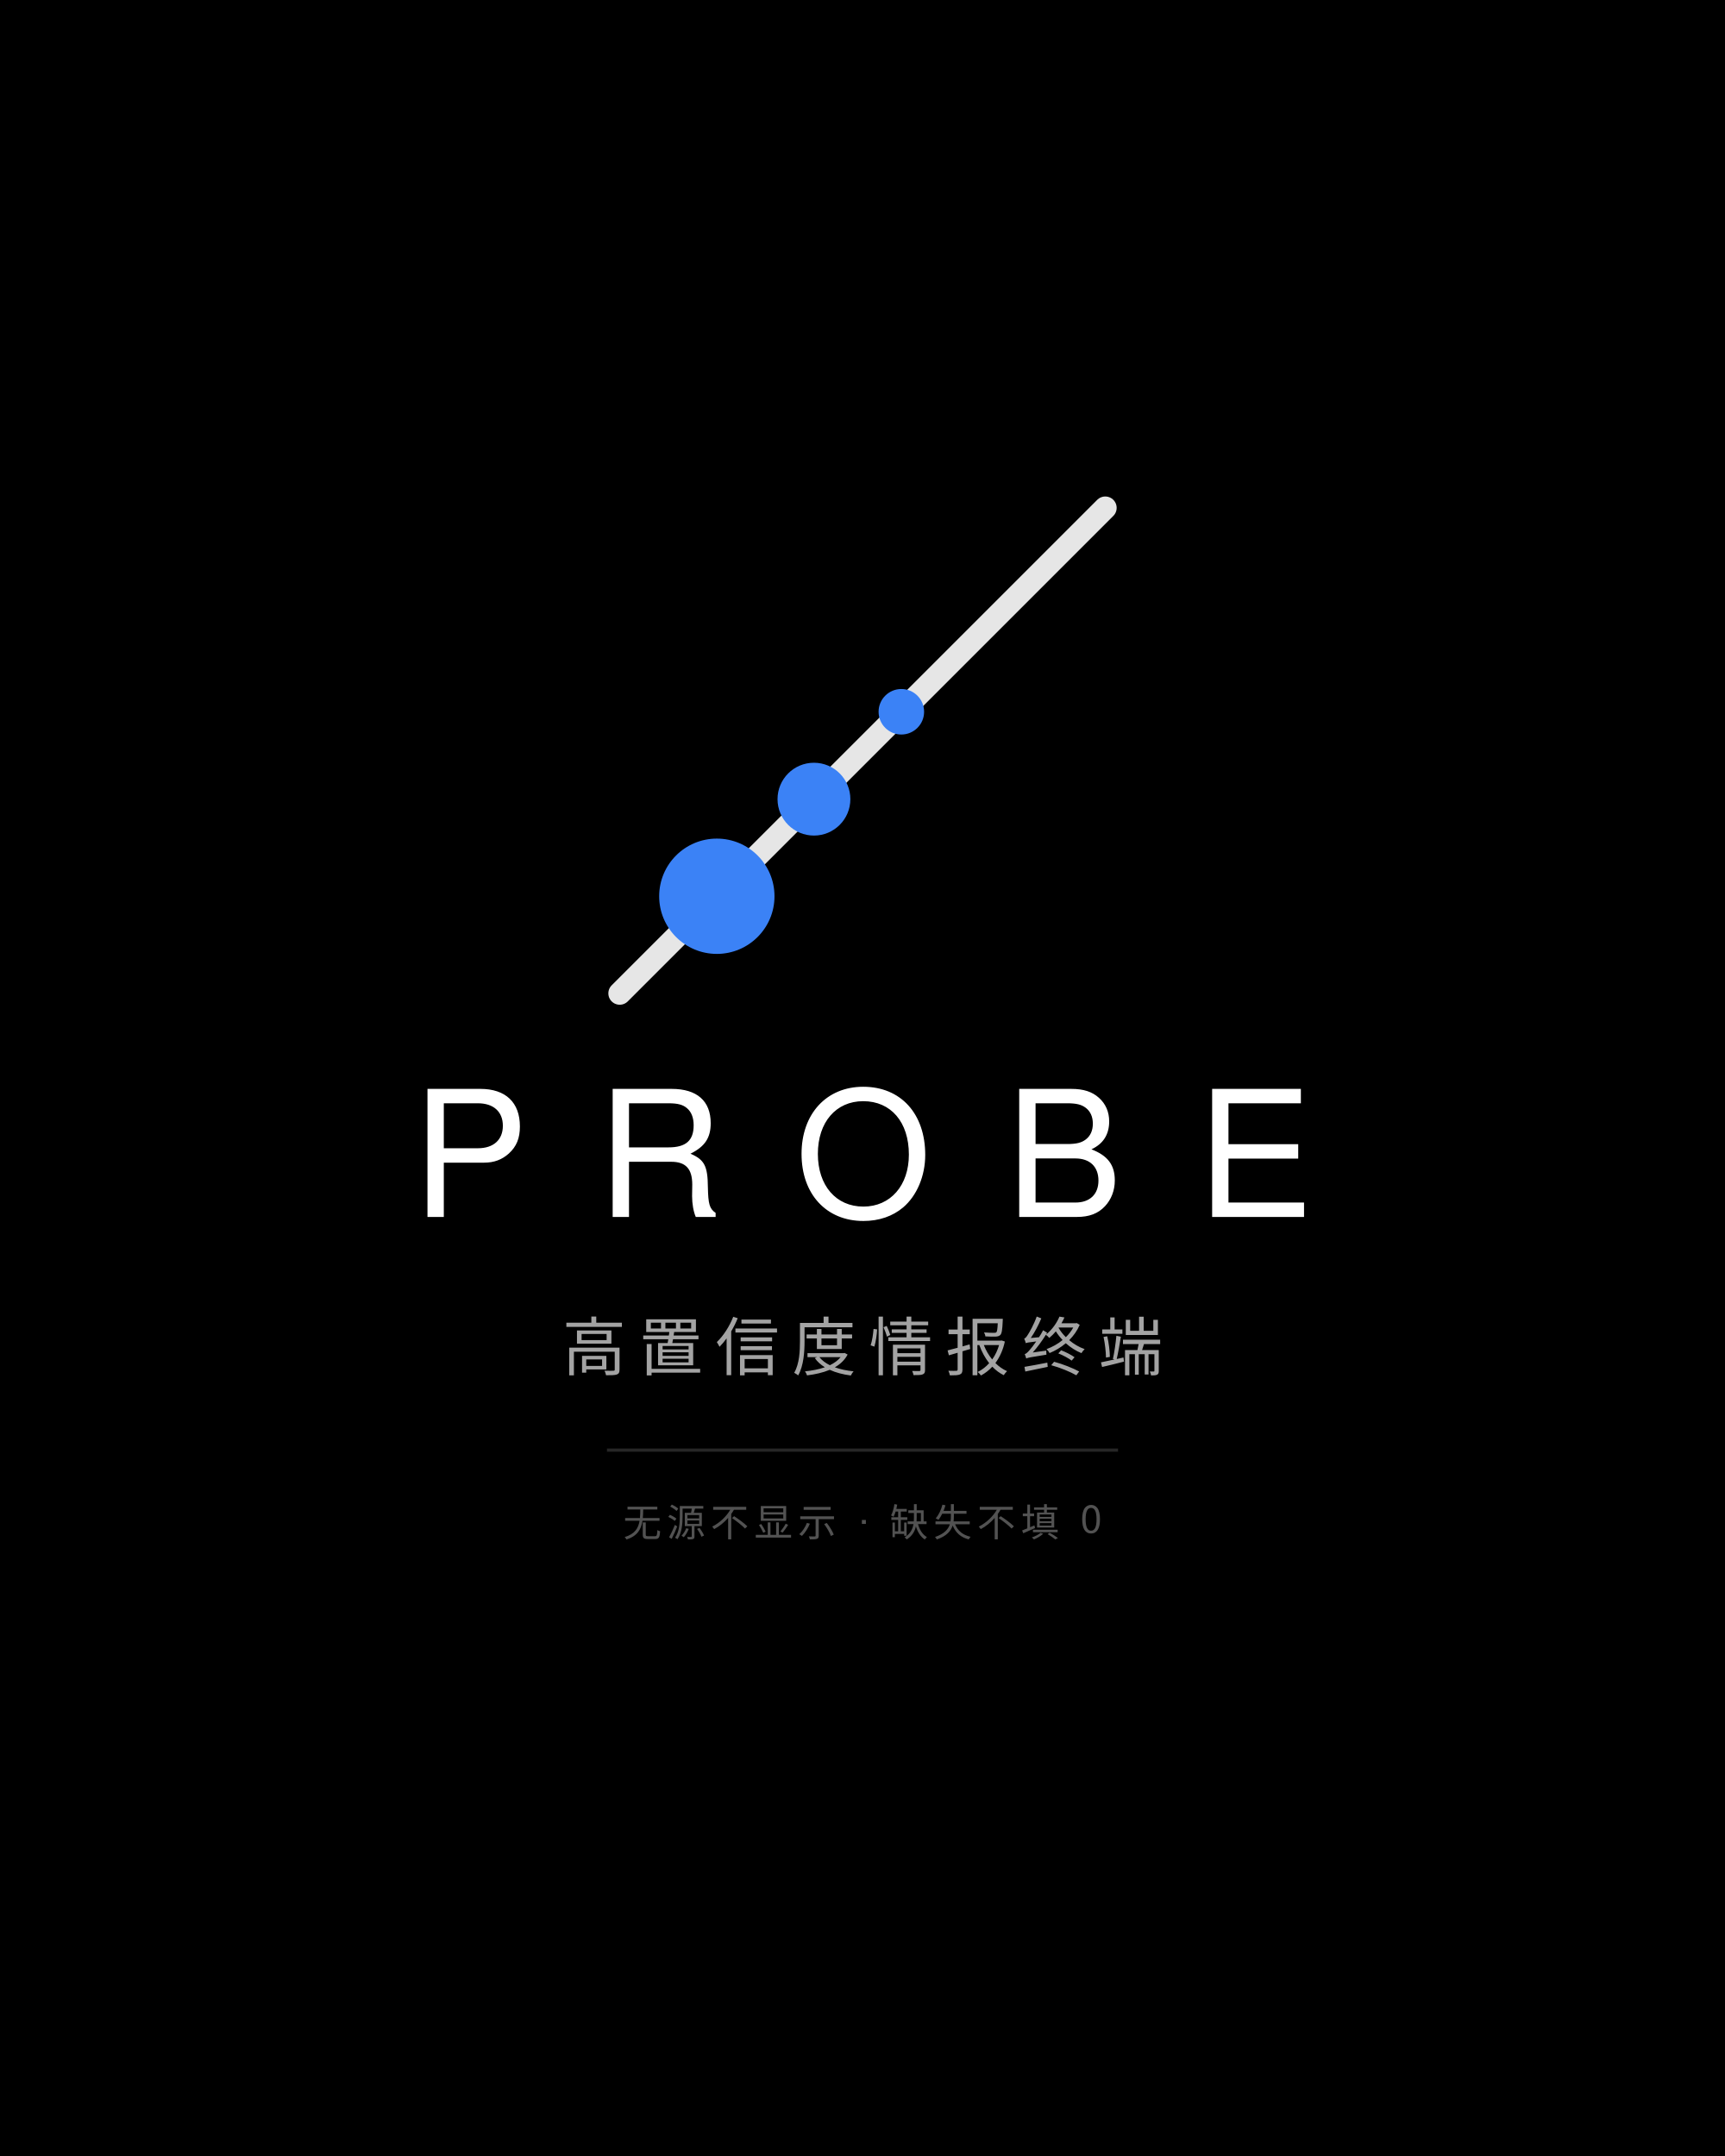
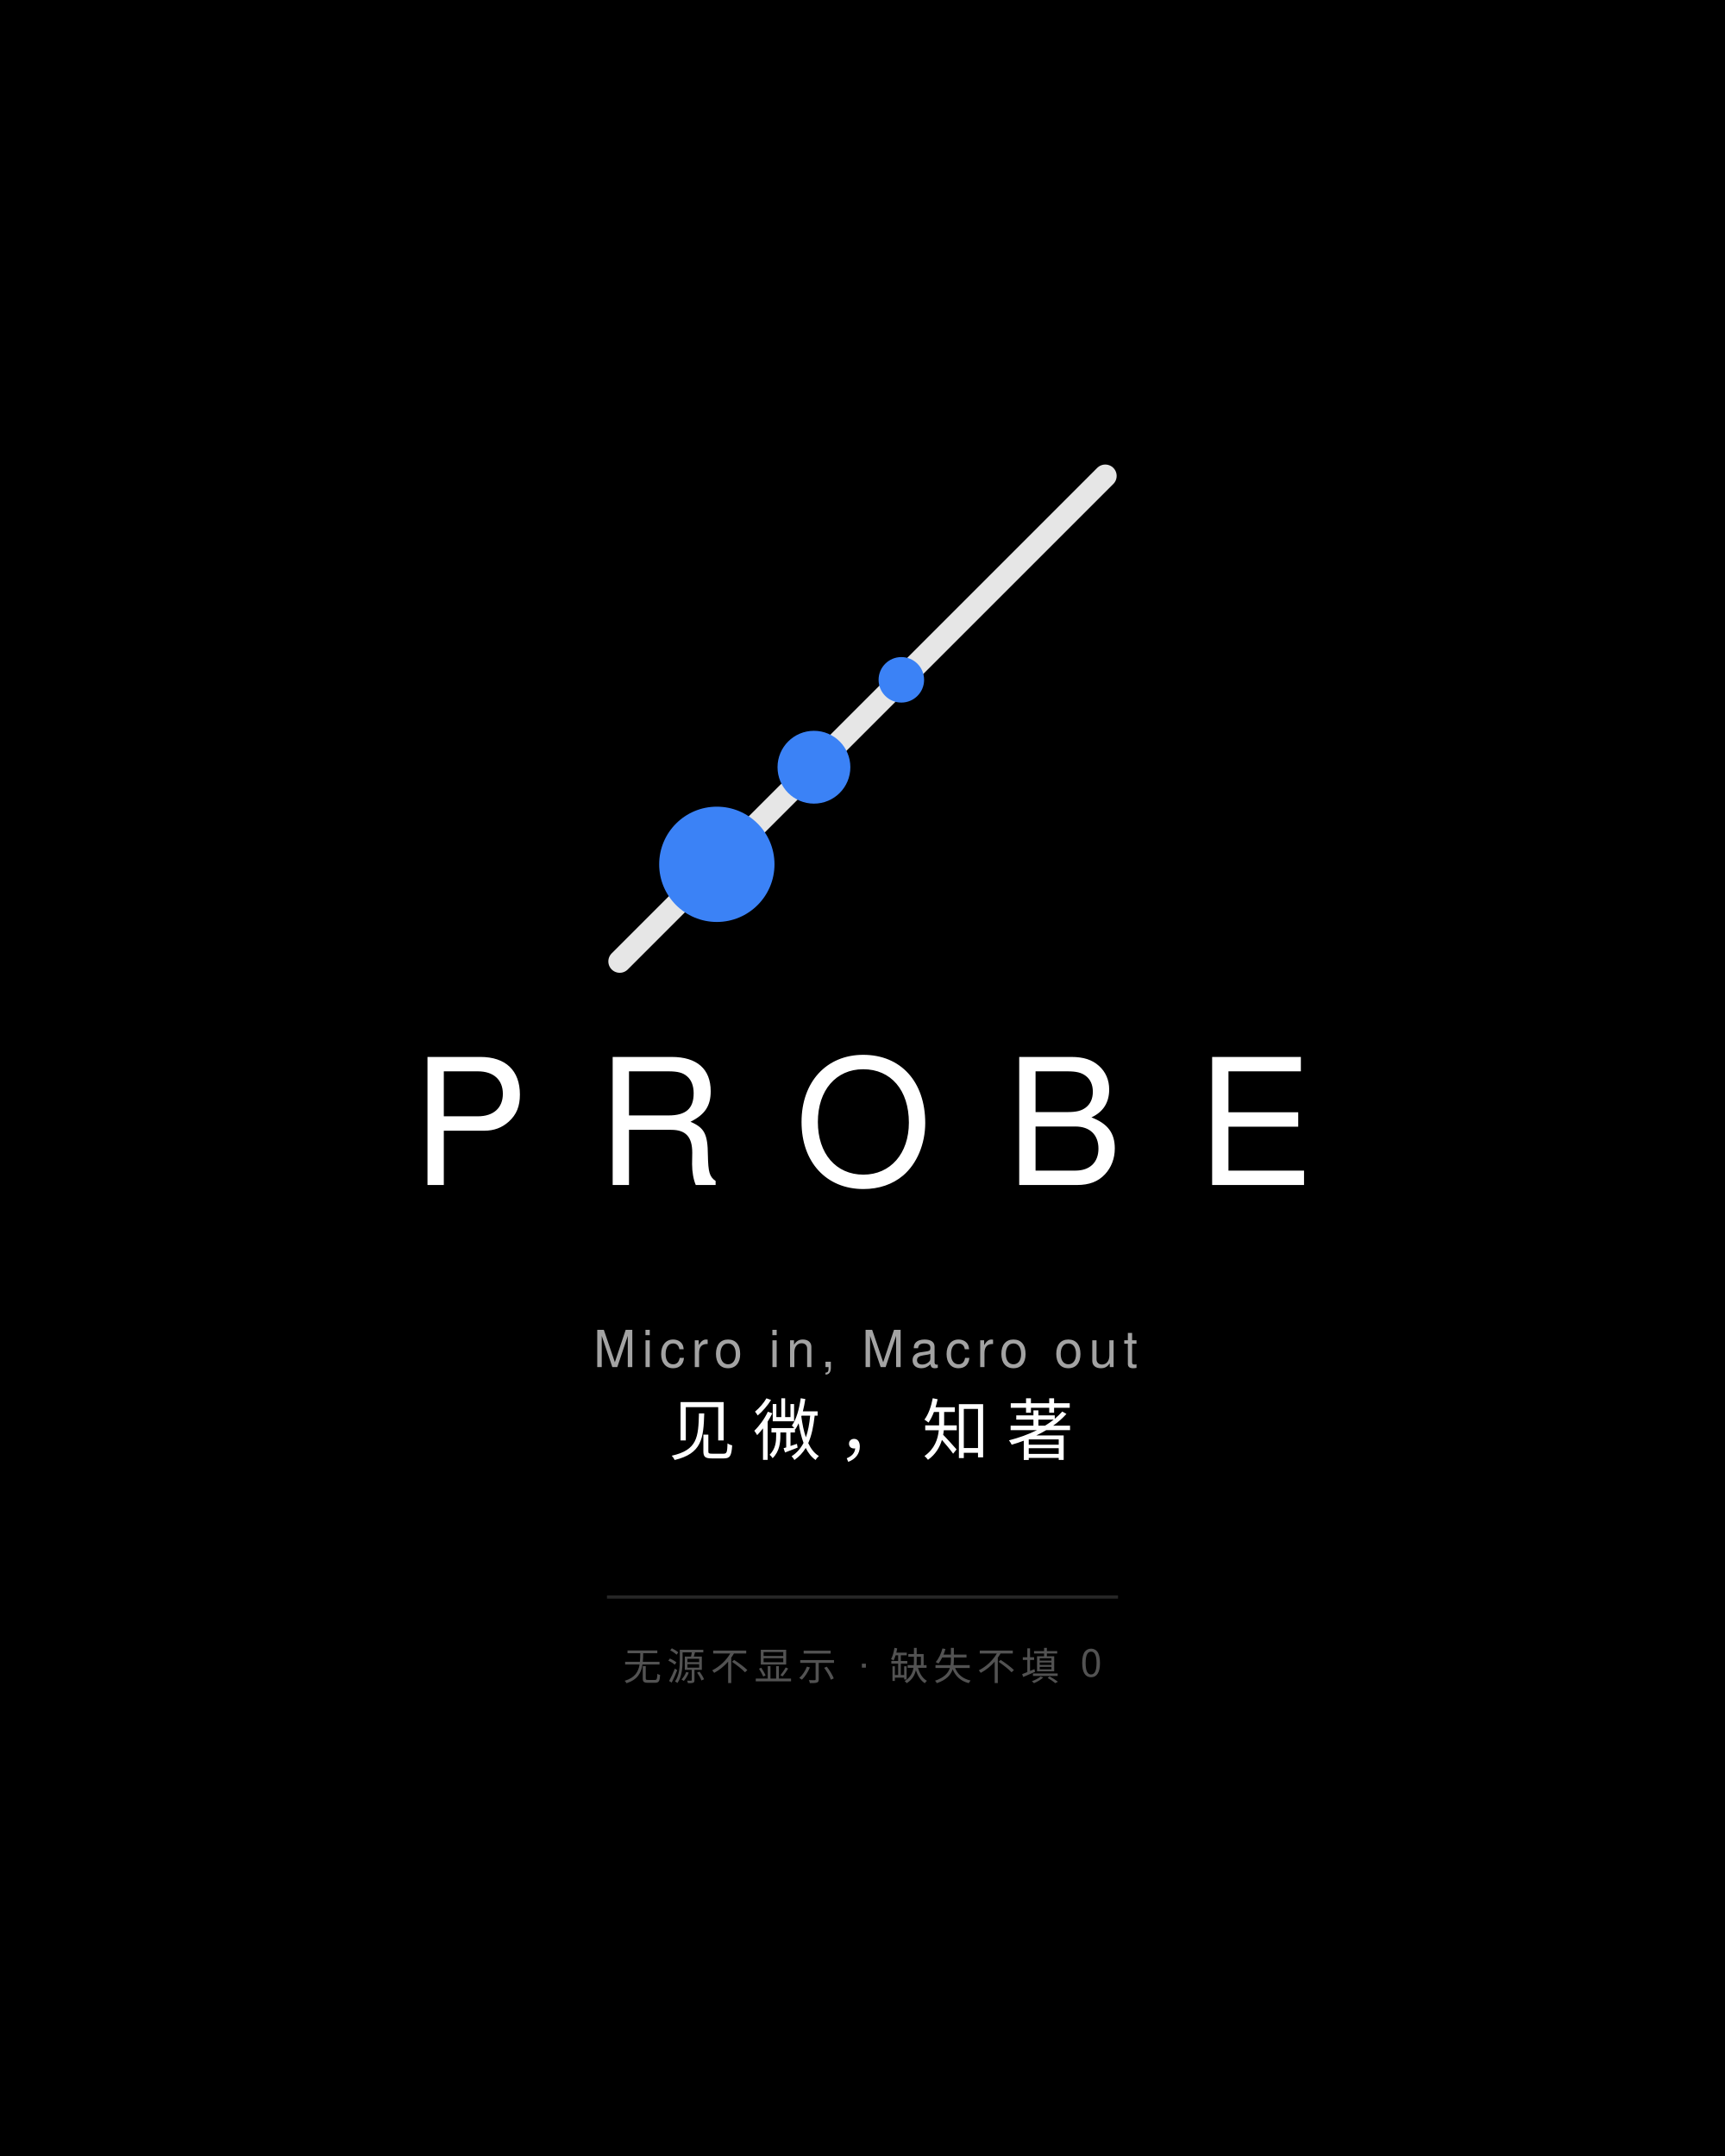
<svg xmlns="http://www.w3.org/2000/svg" width="1080" height="1350" viewBox="0 0 1080 1350" role="img" aria-label="探针 Probe">
  <rect width="1080" height="1350" fill="#000000" />
-   <g transform="translate(350 280) scale(9.5)">
+   <g transform="translate(350 260) scale(9.5)">
    <line x1="4" y1="36" x2="36" y2="4" stroke="#ffffff" stroke-opacity="0.9" stroke-width="1.5" stroke-linecap="round" />
    <circle cx="10.4" cy="29.6" r="3.8" fill="#3b82f6" />
    <circle cx="16.8" cy="23.2" r="2.4" fill="#3b82f6" />
    <circle cx="22.56" cy="17.44" r="1.5" fill="#3b82f6" />
  </g>
-   <text x="540" y="762" text-anchor="middle" font-family="'Segoe UI', -apple-system, 'Helvetica Neue', Helvetica, Arial, 'PingFang SC', 'Microsoft YaHei', sans-serif" font-size="110" font-weight="200" letter-spacing="46.2" fill="#ffffff">PROBE</text>
-   <text x="540" y="858" text-anchor="middle" font-family="'Segoe UI', -apple-system, 'Helvetica Neue', Helvetica, Arial, 'PingFang SC', 'Microsoft YaHei', sans-serif" font-size="40" font-weight="400" letter-spacing="8" fill="#a3a3a3">高置信度情报终端</text>
-   <line x1="380" y1="908" x2="700" y2="908" stroke="#262626" stroke-width="2" />
-   <text x="540" y="962" text-anchor="middle" font-family="'Segoe UI', -apple-system, 'Helvetica Neue', Helvetica, Arial, 'PingFang SC', 'Microsoft YaHei', sans-serif" font-size="24" font-weight="400" letter-spacing="3.36" fill="#525252">无源不显示 · 缺失不填 0</text>
+   <text x="540" y="742" text-anchor="middle" font-family="'Segoe UI', -apple-system, 'Helvetica Neue', Helvetica, Arial, 'PingFang SC', 'Microsoft YaHei', sans-serif" font-size="110" font-weight="200" letter-spacing="46.2" fill="#ffffff">PROBE</text>
+   <text x="541.92" y="856" text-anchor="middle" font-family="'Segoe UI', -apple-system, 'Helvetica Neue', Helvetica, Arial, 'PingFang SC', 'Microsoft YaHei', sans-serif" font-size="32" font-weight="300" letter-spacing="3.84" fill="#a3a3a3">Micro in, Macro out</text>
+   <text x="545.46" y="910.84" text-anchor="middle" font-family="'Segoe UI', -apple-system, 'Helvetica Neue', Helvetica, Arial, 'PingFang SC', 'Microsoft YaHei', sans-serif" font-size="42" font-weight="400" letter-spacing="10.92" fill="#ffffff">见微，知著</text>
+   <line x1="380" y1="1000" x2="700" y2="1000" stroke="#262626" stroke-width="2" />
+   <text x="540" y="1052" text-anchor="middle" font-family="'Segoe UI', -apple-system, 'Helvetica Neue', Helvetica, Arial, 'PingFang SC', 'Microsoft YaHei', sans-serif" font-size="24" font-weight="400" letter-spacing="3.36" fill="#525252">无源不显示 · 缺失不填 0</text>
</svg>
